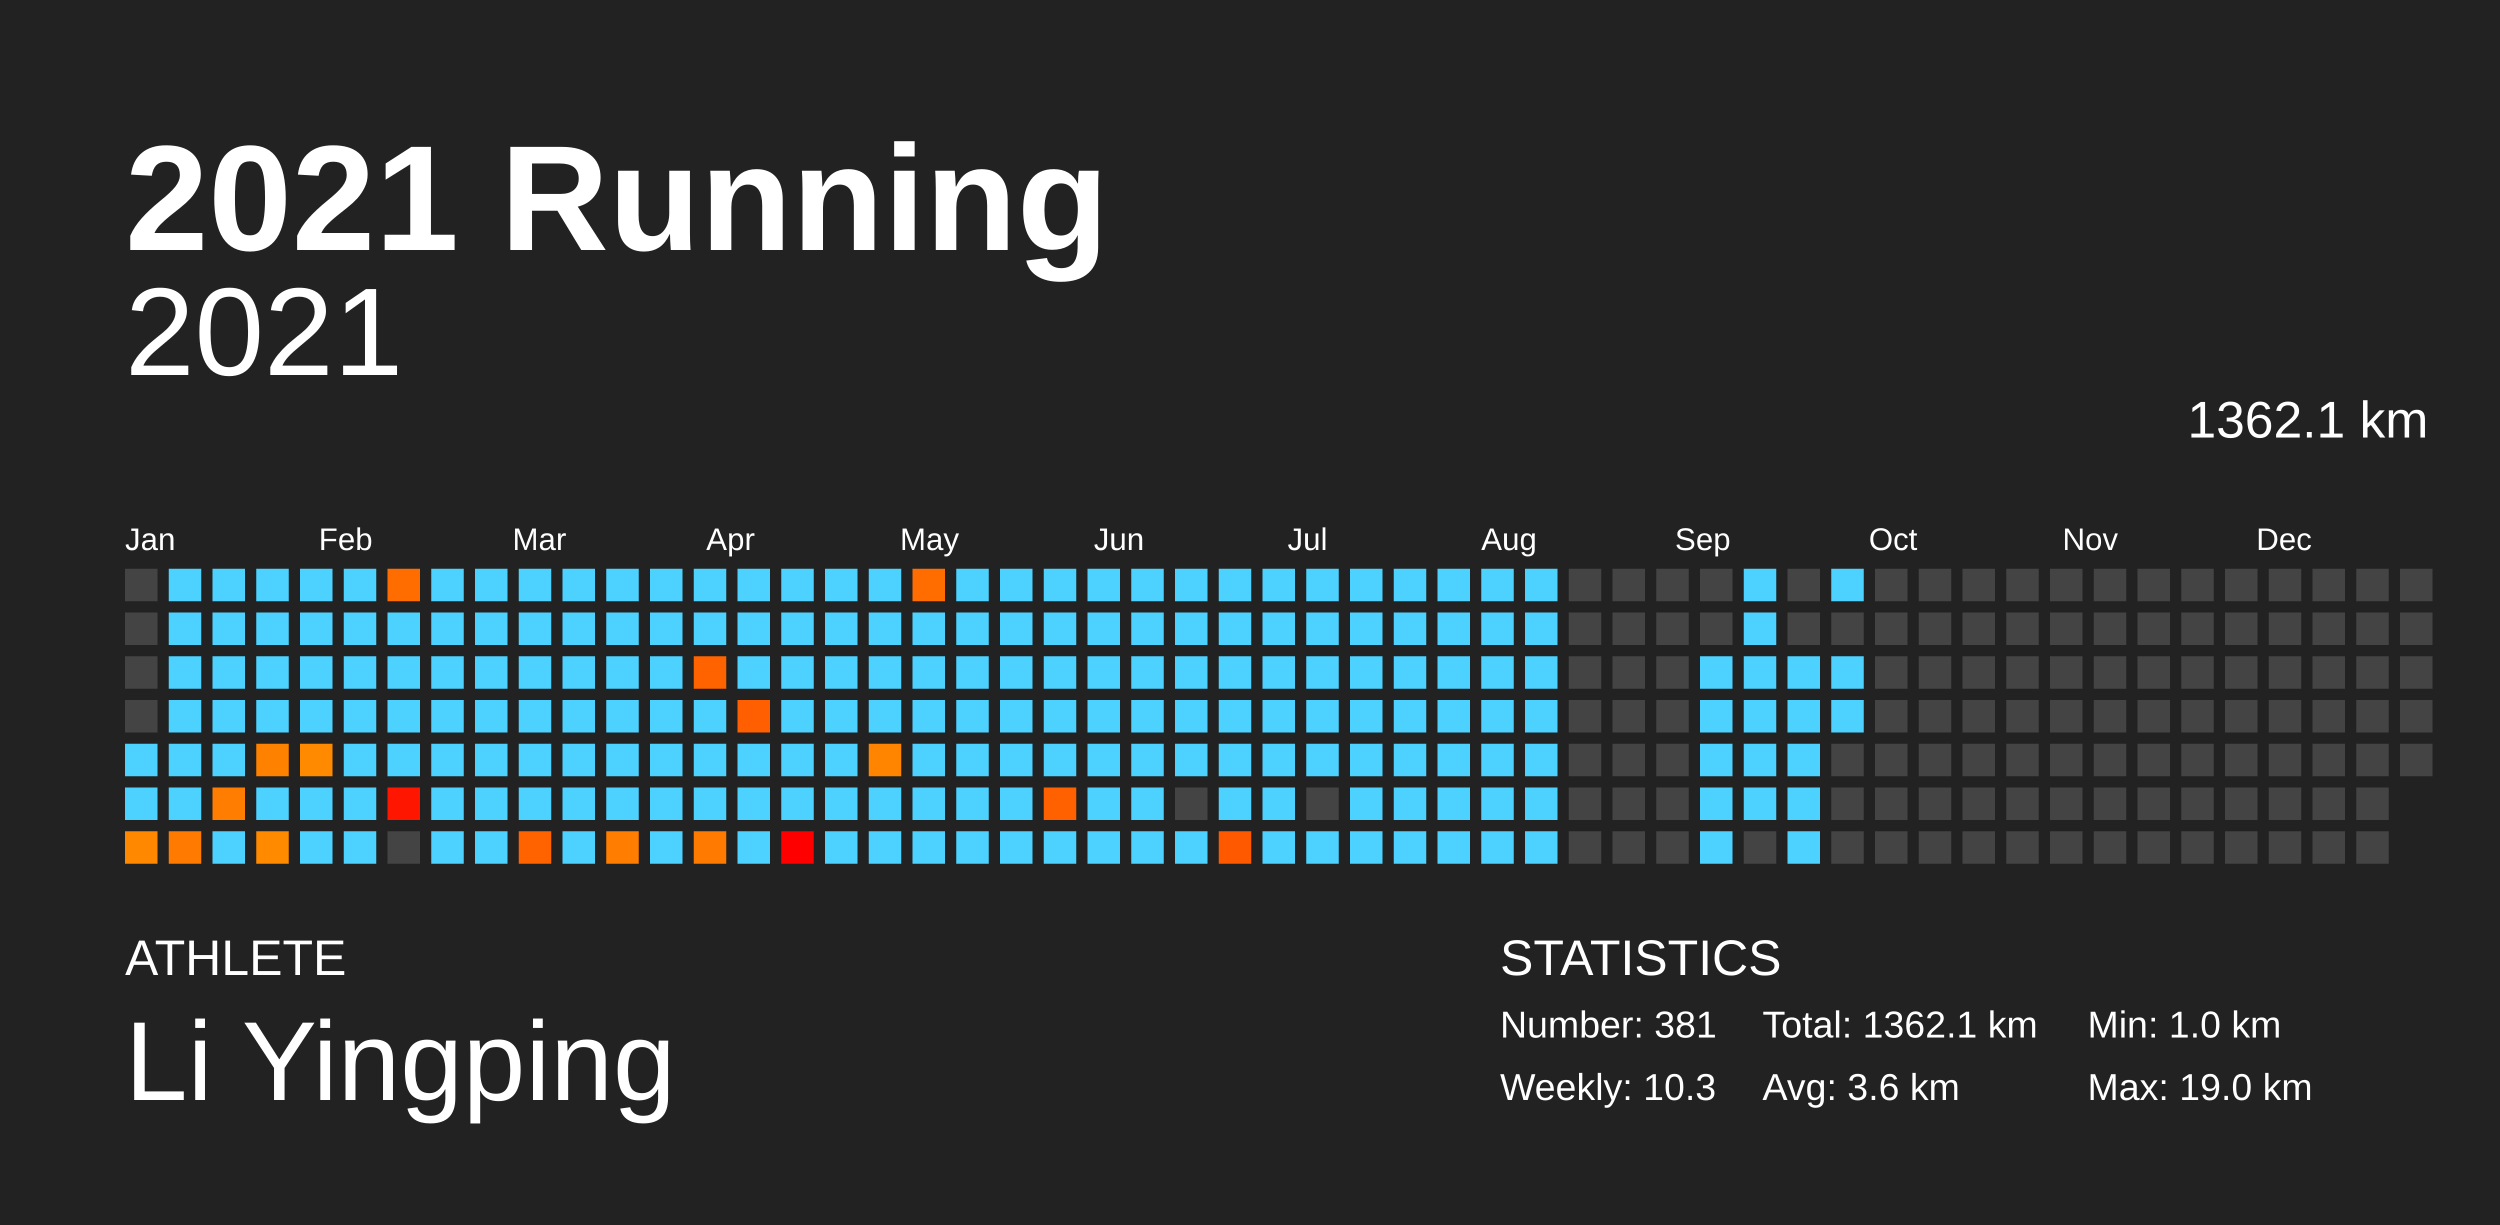
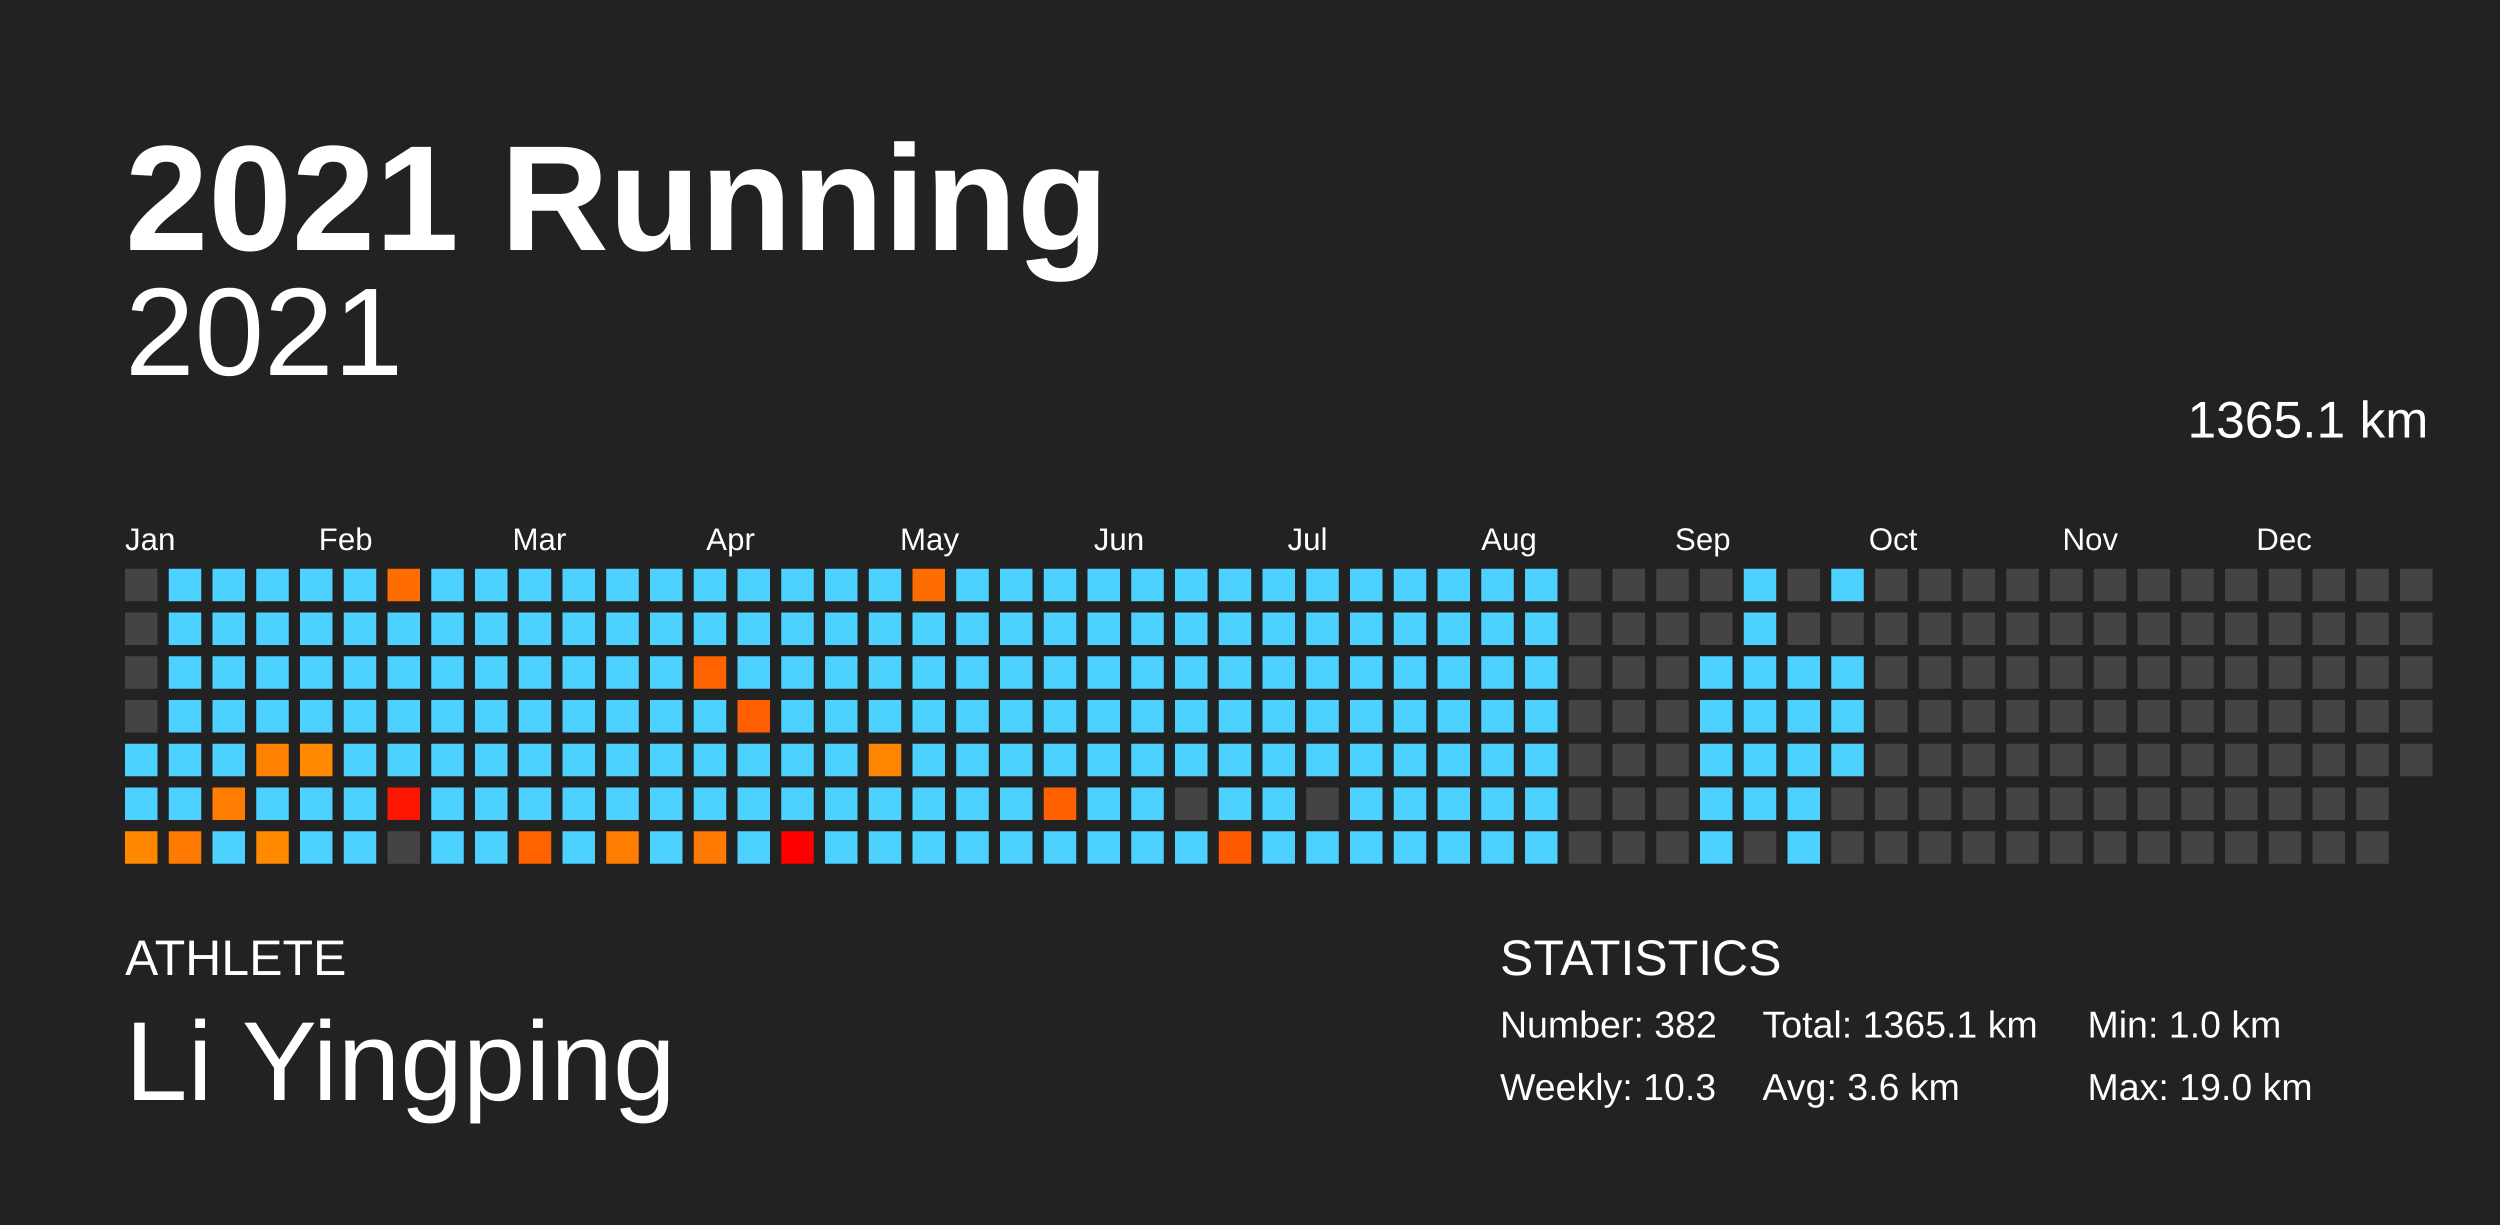
<svg xmlns="http://www.w3.org/2000/svg" baseProfile="full" height="98mm" version="1.1" viewBox="0,0,200,98" width="200mm">
  <defs />
  <rect fill="#222222" height="98" width="200" x="0" y="0" />
  <text fill="#FFFFFF" style="font-size:12px; font-family:Arial; font-weight:bold;" x="10" y="20">2021 Running</text>
  <text fill="#FFFFFF" style="font-size:4px; font-family:Arial" x="10" y="78">ATHLETE</text>
  <text fill="#FFFFFF" style="font-size:9px; font-family:Arial" x="10" y="88">Li Yingping</text>
  <text fill="#FFFFFF" style="font-size:4px; font-family:Arial" x="120" y="78">STATISTICS</text>
-   <text fill="#FFFFFF" style="font-size:3px; font-family:Arial" x="120" y="83">Number: 381</text>
+   <text fill="#FFFFFF" style="font-size:3px; font-family:Arial" x="120" y="83">Number: 382</text>
  <text fill="#FFFFFF" style="font-size:3px; font-family:Arial" x="120" y="88">Weekly: 10.3</text>
-   <text fill="#FFFFFF" style="font-size:3px; font-family:Arial" x="141" y="83">Total: 1362.1 km</text>
+   <text fill="#FFFFFF" style="font-size:3px; font-family:Arial" x="141" y="83">Total: 1365.1 km</text>
  <text fill="#FFFFFF" style="font-size:3px; font-family:Arial" x="141" y="88">Avg: 3.6 km</text>
  <text fill="#FFFFFF" style="font-size:3px; font-family:Arial" x="167" y="83">Min: 1.0 km</text>
  <text fill="#FFFFFF" style="font-size:3px; font-family:Arial" x="167" y="88">Max: 19.0 km</text>
  <text alignment-baseline="hanging" fill="#FFFFFF" style="font-size:10.0px; font-family:Arial;" x="10" y="30">2021</text>
-   <text alignment-baseline="hanging" fill="#FFFFFF" style="font-size:4.125px; font-family:Arial;" x="175" y="35">1362.1 km</text>
+   <text alignment-baseline="hanging" fill="#FFFFFF" style="font-size:4.125px; font-family:Arial;" x="175" y="35">1365.1 km</text>
  <text fill="#FFFFFF" style="font-size:2.5px; font-family:Arial" x="10.0" y="44">Jan</text>
  <text fill="#FFFFFF" style="font-size:2.5px; font-family:Arial" x="25.5" y="44">Feb</text>
  <text fill="#FFFFFF" style="font-size:2.5px; font-family:Arial" x="41.0" y="44">Mar</text>
  <text fill="#FFFFFF" style="font-size:2.5px; font-family:Arial" x="56.5" y="44">Apr</text>
  <text fill="#FFFFFF" style="font-size:2.5px; font-family:Arial" x="72.0" y="44">May</text>
  <text fill="#FFFFFF" style="font-size:2.5px; font-family:Arial" x="87.5" y="44">Jun</text>
  <text fill="#FFFFFF" style="font-size:2.5px; font-family:Arial" x="103.0" y="44">Jul</text>
  <text fill="#FFFFFF" style="font-size:2.5px; font-family:Arial" x="118.5" y="44">Aug</text>
  <text fill="#FFFFFF" style="font-size:2.5px; font-family:Arial" x="134.0" y="44">Sep</text>
  <text fill="#FFFFFF" style="font-size:2.5px; font-family:Arial" x="149.5" y="44">Oct</text>
  <text fill="#FFFFFF" style="font-size:2.5px; font-family:Arial" x="165.0" y="44">Nov</text>
  <text fill="#FFFFFF" style="font-size:2.5px; font-family:Arial" x="180.5" y="44">Dec</text>
  <rect fill="#444444" height="2.6" width="2.6" x="10.0" y="45.5" />
  <rect fill="#444444" height="2.6" width="2.6" x="10.0" y="49.0" />
  <rect fill="#444444" height="2.6" width="2.6" x="10.0" y="52.5" />
  <rect fill="#444444" height="2.6" width="2.6" x="10.0" y="56.0" />
  <rect fill="#4dd2ff" height="2.6" width="2.6" x="10.0" y="59.5" />
  <rect fill="#4dd2ff" height="2.6" width="2.6" x="10.0" y="63.0" />
  <rect fill="#ff8800" height="2.6" width="2.6" x="10.0" y="66.5" />
  <rect fill="#4dd2ff" height="2.6" width="2.6" x="13.5" y="45.5" />
  <rect fill="#4dd2ff" height="2.6" width="2.6" x="13.5" y="49.0" />
  <rect fill="#4dd2ff" height="2.6" width="2.6" x="13.5" y="52.5" />
  <rect fill="#4dd2ff" height="2.6" width="2.6" x="13.5" y="56.0" />
  <rect fill="#4dd2ff" height="2.6" width="2.6" x="13.5" y="59.5" />
  <rect fill="#4dd2ff" height="2.6" width="2.6" x="13.5" y="63.0" />
  <rect fill="#ff7a00" height="2.6" width="2.6" x="13.5" y="66.5" />
  <rect fill="#4dd2ff" height="2.6" width="2.6" x="17.0" y="45.5" />
  <rect fill="#4dd2ff" height="2.6" width="2.6" x="17.0" y="49.0" />
  <rect fill="#4dd2ff" height="2.6" width="2.6" x="17.0" y="52.5" />
  <rect fill="#4dd2ff" height="2.6" width="2.6" x="17.0" y="56.0" />
  <rect fill="#4dd2ff" height="2.6" width="2.6" x="17.0" y="59.5" />
  <rect fill="#ff7d00" height="2.6" width="2.6" x="17.0" y="63.0" />
  <rect fill="#4dd2ff" height="2.6" width="2.6" x="17.0" y="66.5" />
  <rect fill="#4dd2ff" height="2.6" width="2.6" x="20.5" y="45.5" />
  <rect fill="#4dd2ff" height="2.6" width="2.6" x="20.5" y="49.0" />
  <rect fill="#4dd2ff" height="2.6" width="2.6" x="20.5" y="52.5" />
  <rect fill="#4dd2ff" height="2.6" width="2.6" x="20.5" y="56.0" />
  <rect fill="#ff8100" height="2.6" width="2.6" x="20.5" y="59.5" />
  <rect fill="#4dd2ff" height="2.6" width="2.6" x="20.5" y="63.0" />
  <rect fill="#ff8a00" height="2.6" width="2.6" x="20.5" y="66.5" />
  <rect fill="#4dd2ff" height="2.6" width="2.6" x="24.0" y="45.5" />
  <rect fill="#4dd2ff" height="2.6" width="2.6" x="24.0" y="49.0" />
  <rect fill="#4dd2ff" height="2.6" width="2.6" x="24.0" y="52.5" />
  <rect fill="#4dd2ff" height="2.6" width="2.6" x="24.0" y="56.0" />
  <rect fill="#ff8a00" height="2.6" width="2.6" x="24.0" y="59.5" />
  <rect fill="#4dd2ff" height="2.6" width="2.6" x="24.0" y="63.0" />
  <rect fill="#4dd2ff" height="2.6" width="2.6" x="24.0" y="66.5" />
  <rect fill="#4dd2ff" height="2.6" width="2.6" x="27.5" y="45.5" />
  <rect fill="#4dd2ff" height="2.6" width="2.6" x="27.5" y="49.0" />
  <rect fill="#4dd2ff" height="2.6" width="2.6" x="27.5" y="52.5" />
  <rect fill="#4dd2ff" height="2.6" width="2.6" x="27.5" y="56.0" />
  <rect fill="#4dd2ff" height="2.6" width="2.6" x="27.5" y="59.5" />
  <rect fill="#4dd2ff" height="2.6" width="2.6" x="27.5" y="63.0" />
  <rect fill="#4dd2ff" height="2.6" width="2.6" x="27.5" y="66.5" />
  <rect fill="#ff6d00" height="2.6" width="2.6" x="31.0" y="45.5" />
  <rect fill="#4dd2ff" height="2.6" width="2.6" x="31.0" y="49.0" />
  <rect fill="#4dd2ff" height="2.6" width="2.6" x="31.0" y="52.5" />
  <rect fill="#4dd2ff" height="2.6" width="2.6" x="31.0" y="56.0" />
  <rect fill="#4dd2ff" height="2.6" width="2.6" x="31.0" y="59.5" />
  <rect fill="#ff1600" height="2.6" width="2.6" x="31.0" y="63.0" />
  <rect fill="#444444" height="2.6" width="2.6" x="31.0" y="66.5" />
  <rect fill="#4dd2ff" height="2.6" width="2.6" x="34.5" y="45.5" />
  <rect fill="#4dd2ff" height="2.6" width="2.6" x="34.5" y="49.0" />
  <rect fill="#4dd2ff" height="2.6" width="2.6" x="34.5" y="52.5" />
  <rect fill="#4dd2ff" height="2.6" width="2.6" x="34.5" y="56.0" />
  <rect fill="#4dd2ff" height="2.6" width="2.6" x="34.5" y="59.5" />
  <rect fill="#4dd2ff" height="2.6" width="2.6" x="34.5" y="63.0" />
  <rect fill="#4dd2ff" height="2.6" width="2.6" x="34.5" y="66.5" />
  <rect fill="#4dd2ff" height="2.6" width="2.6" x="38.0" y="45.5" />
  <rect fill="#4dd2ff" height="2.6" width="2.6" x="38.0" y="49.0" />
  <rect fill="#4dd2ff" height="2.6" width="2.6" x="38.0" y="52.5" />
  <rect fill="#4dd2ff" height="2.6" width="2.6" x="38.0" y="56.0" />
  <rect fill="#4dd2ff" height="2.6" width="2.6" x="38.0" y="59.5" />
  <rect fill="#4dd2ff" height="2.6" width="2.6" x="38.0" y="63.0" />
  <rect fill="#4dd2ff" height="2.6" width="2.6" x="38.0" y="66.5" />
  <rect fill="#4dd2ff" height="2.6" width="2.6" x="41.5" y="45.5" />
  <rect fill="#4dd2ff" height="2.6" width="2.6" x="41.5" y="49.0" />
  <rect fill="#4dd2ff" height="2.6" width="2.6" x="41.5" y="52.5" />
  <rect fill="#4dd2ff" height="2.6" width="2.6" x="41.5" y="56.0" />
  <rect fill="#4dd2ff" height="2.6" width="2.6" x="41.5" y="59.5" />
  <rect fill="#4dd2ff" height="2.6" width="2.6" x="41.5" y="63.0" />
  <rect fill="#ff6300" height="2.6" width="2.6" x="41.5" y="66.5" />
  <rect fill="#4dd2ff" height="2.6" width="2.6" x="45.0" y="45.5" />
  <rect fill="#4dd2ff" height="2.6" width="2.6" x="45.0" y="49.0" />
  <rect fill="#4dd2ff" height="2.6" width="2.6" x="45.0" y="52.5" />
  <rect fill="#4dd2ff" height="2.6" width="2.6" x="45.0" y="56.0" />
  <rect fill="#4dd2ff" height="2.6" width="2.6" x="45.0" y="59.5" />
  <rect fill="#4dd2ff" height="2.6" width="2.6" x="45.0" y="63.0" />
  <rect fill="#4dd2ff" height="2.6" width="2.6" x="45.0" y="66.5" />
  <rect fill="#4dd2ff" height="2.6" width="2.6" x="48.5" y="45.5" />
  <rect fill="#4dd2ff" height="2.6" width="2.6" x="48.5" y="49.0" />
  <rect fill="#4dd2ff" height="2.6" width="2.6" x="48.5" y="52.5" />
  <rect fill="#4dd2ff" height="2.6" width="2.6" x="48.5" y="56.0" />
  <rect fill="#4dd2ff" height="2.6" width="2.6" x="48.5" y="59.5" />
  <rect fill="#4dd2ff" height="2.6" width="2.6" x="48.5" y="63.0" />
  <rect fill="#ff7d00" height="2.6" width="2.6" x="48.5" y="66.5" />
  <rect fill="#4dd2ff" height="2.6" width="2.6" x="52.0" y="45.5" />
  <rect fill="#4dd2ff" height="2.6" width="2.6" x="52.0" y="49.0" />
  <rect fill="#4dd2ff" height="2.6" width="2.6" x="52.0" y="52.5" />
  <rect fill="#4dd2ff" height="2.6" width="2.6" x="52.0" y="56.0" />
  <rect fill="#4dd2ff" height="2.6" width="2.6" x="52.0" y="59.5" />
  <rect fill="#4dd2ff" height="2.6" width="2.6" x="52.0" y="63.0" />
  <rect fill="#4dd2ff" height="2.6" width="2.6" x="52.0" y="66.5" />
  <rect fill="#4dd2ff" height="2.6" width="2.6" x="55.5" y="45.5" />
  <rect fill="#4dd2ff" height="2.6" width="2.6" x="55.5" y="49.0" />
  <rect fill="#ff6300" height="2.6" width="2.6" x="55.5" y="52.5" />
  <rect fill="#4dd2ff" height="2.6" width="2.6" x="55.5" y="56.0" />
  <rect fill="#4dd2ff" height="2.6" width="2.6" x="55.5" y="59.5" />
  <rect fill="#4dd2ff" height="2.6" width="2.6" x="55.5" y="63.0" />
  <rect fill="#ff7a00" height="2.6" width="2.6" x="55.5" y="66.5" />
  <rect fill="#4dd2ff" height="2.6" width="2.6" x="59.0" y="45.5" />
  <rect fill="#4dd2ff" height="2.6" width="2.6" x="59.0" y="49.0" />
  <rect fill="#4dd2ff" height="2.6" width="2.6" x="59.0" y="52.5" />
  <rect fill="#ff5f00" height="2.6" width="2.6" x="59.0" y="56.0" />
  <rect fill="#4dd2ff" height="2.6" width="2.6" x="59.0" y="59.5" />
  <rect fill="#4dd2ff" height="2.6" width="2.6" x="59.0" y="63.0" />
  <rect fill="#4dd2ff" height="2.6" width="2.6" x="59.0" y="66.5" />
  <rect fill="#4dd2ff" height="2.6" width="2.6" x="62.5" y="45.5" />
  <rect fill="#4dd2ff" height="2.6" width="2.6" x="62.5" y="49.0" />
  <rect fill="#4dd2ff" height="2.6" width="2.6" x="62.5" y="52.5" />
  <rect fill="#4dd2ff" height="2.6" width="2.6" x="62.5" y="56.0" />
  <rect fill="#4dd2ff" height="2.6" width="2.6" x="62.5" y="59.5" />
  <rect fill="#4dd2ff" height="2.6" width="2.6" x="62.5" y="63.0" />
  <rect fill="red" height="2.6" width="2.6" x="62.5" y="66.5" />
  <rect fill="#4dd2ff" height="2.6" width="2.6" x="66.0" y="45.5" />
  <rect fill="#4dd2ff" height="2.6" width="2.6" x="66.0" y="49.0" />
  <rect fill="#4dd2ff" height="2.6" width="2.6" x="66.0" y="52.5" />
  <rect fill="#4dd2ff" height="2.6" width="2.6" x="66.0" y="56.0" />
  <rect fill="#4dd2ff" height="2.6" width="2.6" x="66.0" y="59.5" />
  <rect fill="#4dd2ff" height="2.6" width="2.6" x="66.0" y="63.0" />
  <rect fill="#4dd2ff" height="2.6" width="2.6" x="66.0" y="66.5" />
  <rect fill="#4dd2ff" height="2.6" width="2.6" x="69.5" y="45.5" />
  <rect fill="#4dd2ff" height="2.6" width="2.6" x="69.5" y="49.0" />
  <rect fill="#4dd2ff" height="2.6" width="2.6" x="69.5" y="52.5" />
  <rect fill="#4dd2ff" height="2.6" width="2.6" x="69.5" y="56.0" />
  <rect fill="#ff8500" height="2.6" width="2.6" x="69.5" y="59.5" />
  <rect fill="#4dd2ff" height="2.6" width="2.6" x="69.5" y="63.0" />
  <rect fill="#4dd2ff" height="2.6" width="2.6" x="69.5" y="66.5" />
  <rect fill="#ff6c00" height="2.6" width="2.6" x="73.0" y="45.5" />
  <rect fill="#4dd2ff" height="2.6" width="2.6" x="73.0" y="49.0" />
  <rect fill="#4dd2ff" height="2.6" width="2.6" x="73.0" y="52.5" />
  <rect fill="#4dd2ff" height="2.6" width="2.6" x="73.0" y="56.0" />
  <rect fill="#4dd2ff" height="2.6" width="2.6" x="73.0" y="59.5" />
  <rect fill="#4dd2ff" height="2.6" width="2.6" x="73.0" y="63.0" />
  <rect fill="#4dd2ff" height="2.6" width="2.6" x="73.0" y="66.5" />
  <rect fill="#4dd2ff" height="2.6" width="2.6" x="76.5" y="45.5" />
  <rect fill="#4dd2ff" height="2.6" width="2.6" x="76.5" y="49.0" />
  <rect fill="#4dd2ff" height="2.6" width="2.6" x="76.5" y="52.5" />
  <rect fill="#4dd2ff" height="2.6" width="2.6" x="76.5" y="56.0" />
  <rect fill="#4dd2ff" height="2.6" width="2.6" x="76.5" y="59.5" />
  <rect fill="#4dd2ff" height="2.6" width="2.6" x="76.5" y="63.0" />
  <rect fill="#4dd2ff" height="2.6" width="2.6" x="76.5" y="66.5" />
  <rect fill="#4dd2ff" height="2.6" width="2.6" x="80.0" y="45.5" />
  <rect fill="#4dd2ff" height="2.6" width="2.6" x="80.0" y="49.0" />
  <rect fill="#4dd2ff" height="2.6" width="2.6" x="80.0" y="52.5" />
  <rect fill="#4dd2ff" height="2.6" width="2.6" x="80.0" y="56.0" />
  <rect fill="#4dd2ff" height="2.6" width="2.6" x="80.0" y="59.5" />
  <rect fill="#4dd2ff" height="2.6" width="2.6" x="80.0" y="63.0" />
  <rect fill="#4dd2ff" height="2.6" width="2.6" x="80.0" y="66.5" />
  <rect fill="#4dd2ff" height="2.6" width="2.6" x="83.5" y="45.5" />
  <rect fill="#4dd2ff" height="2.6" width="2.6" x="83.5" y="49.0" />
  <rect fill="#4dd2ff" height="2.6" width="2.6" x="83.5" y="52.5" />
  <rect fill="#4dd2ff" height="2.6" width="2.6" x="83.5" y="56.0" />
  <rect fill="#4dd2ff" height="2.6" width="2.6" x="83.5" y="59.5" />
  <rect fill="#ff6100" height="2.6" width="2.6" x="83.5" y="63.0" />
  <rect fill="#4dd2ff" height="2.6" width="2.6" x="83.5" y="66.5" />
  <rect fill="#4dd2ff" height="2.6" width="2.6" x="87.0" y="45.5" />
  <rect fill="#4dd2ff" height="2.6" width="2.6" x="87.0" y="49.0" />
  <rect fill="#4dd2ff" height="2.6" width="2.6" x="87.0" y="52.5" />
  <rect fill="#4dd2ff" height="2.6" width="2.6" x="87.0" y="56.0" />
  <rect fill="#4dd2ff" height="2.6" width="2.6" x="87.0" y="59.5" />
  <rect fill="#4dd2ff" height="2.6" width="2.6" x="87.0" y="63.0" />
  <rect fill="#4dd2ff" height="2.6" width="2.6" x="87.0" y="66.5" />
  <rect fill="#4dd2ff" height="2.6" width="2.6" x="90.5" y="45.5" />
  <rect fill="#4dd2ff" height="2.6" width="2.6" x="90.5" y="49.0" />
  <rect fill="#4dd2ff" height="2.6" width="2.6" x="90.5" y="52.5" />
  <rect fill="#4dd2ff" height="2.6" width="2.6" x="90.5" y="56.0" />
  <rect fill="#4dd2ff" height="2.6" width="2.6" x="90.5" y="59.5" />
  <rect fill="#4dd2ff" height="2.6" width="2.6" x="90.5" y="63.0" />
  <rect fill="#4dd2ff" height="2.6" width="2.6" x="90.5" y="66.5" />
  <rect fill="#4dd2ff" height="2.6" width="2.6" x="94.0" y="45.5" />
  <rect fill="#4dd2ff" height="2.6" width="2.6" x="94.0" y="49.0" />
  <rect fill="#4dd2ff" height="2.6" width="2.6" x="94.0" y="52.5" />
  <rect fill="#4dd2ff" height="2.6" width="2.6" x="94.0" y="56.0" />
  <rect fill="#4dd2ff" height="2.6" width="2.6" x="94.0" y="59.5" />
  <rect fill="#444444" height="2.6" width="2.6" x="94.0" y="63.0" />
  <rect fill="#4dd2ff" height="2.6" width="2.6" x="94.0" y="66.5" />
  <rect fill="#4dd2ff" height="2.6" width="2.6" x="97.5" y="45.5" />
  <rect fill="#4dd2ff" height="2.6" width="2.6" x="97.5" y="49.0" />
  <rect fill="#4dd2ff" height="2.6" width="2.6" x="97.5" y="52.5" />
  <rect fill="#4dd2ff" height="2.6" width="2.6" x="97.5" y="56.0" />
  <rect fill="#4dd2ff" height="2.6" width="2.6" x="97.5" y="59.5" />
  <rect fill="#4dd2ff" height="2.6" width="2.6" x="97.5" y="63.0" />
  <rect fill="#ff5900" height="2.6" width="2.6" x="97.5" y="66.5" />
  <rect fill="#4dd2ff" height="2.6" width="2.6" x="101.0" y="45.5" />
  <rect fill="#4dd2ff" height="2.6" width="2.6" x="101.0" y="49.0" />
  <rect fill="#4dd2ff" height="2.6" width="2.6" x="101.0" y="52.5" />
  <rect fill="#4dd2ff" height="2.6" width="2.6" x="101.0" y="56.0" />
  <rect fill="#4dd2ff" height="2.6" width="2.6" x="101.0" y="59.5" />
  <rect fill="#4dd2ff" height="2.6" width="2.6" x="101.0" y="63.0" />
  <rect fill="#4dd2ff" height="2.6" width="2.6" x="101.0" y="66.5" />
  <rect fill="#4dd2ff" height="2.6" width="2.6" x="104.5" y="45.5" />
  <rect fill="#4dd2ff" height="2.6" width="2.6" x="104.5" y="49.0" />
  <rect fill="#4dd2ff" height="2.6" width="2.6" x="104.5" y="52.5" />
  <rect fill="#4dd2ff" height="2.6" width="2.6" x="104.5" y="56.0" />
  <rect fill="#4dd2ff" height="2.6" width="2.6" x="104.5" y="59.5" />
  <rect fill="#444444" height="2.6" width="2.6" x="104.5" y="63.0" />
  <rect fill="#4dd2ff" height="2.6" width="2.6" x="104.5" y="66.5" />
  <rect fill="#4dd2ff" height="2.6" width="2.6" x="108.0" y="45.5" />
  <rect fill="#4dd2ff" height="2.6" width="2.6" x="108.0" y="49.0" />
  <rect fill="#4dd2ff" height="2.6" width="2.6" x="108.0" y="52.5" />
  <rect fill="#4dd2ff" height="2.6" width="2.6" x="108.0" y="56.0" />
  <rect fill="#4dd2ff" height="2.6" width="2.6" x="108.0" y="59.5" />
  <rect fill="#4dd2ff" height="2.6" width="2.6" x="108.0" y="63.0" />
  <rect fill="#4dd2ff" height="2.6" width="2.6" x="108.0" y="66.5" />
  <rect fill="#4dd2ff" height="2.6" width="2.6" x="111.5" y="45.5" />
  <rect fill="#4dd2ff" height="2.6" width="2.6" x="111.5" y="49.0" />
  <rect fill="#4dd2ff" height="2.6" width="2.6" x="111.5" y="52.5" />
  <rect fill="#4dd2ff" height="2.6" width="2.6" x="111.5" y="56.0" />
  <rect fill="#4dd2ff" height="2.6" width="2.6" x="111.5" y="59.5" />
  <rect fill="#4dd2ff" height="2.6" width="2.6" x="111.5" y="63.0" />
  <rect fill="#4dd2ff" height="2.6" width="2.6" x="111.5" y="66.5" />
  <rect fill="#4dd2ff" height="2.6" width="2.6" x="115.0" y="45.5" />
  <rect fill="#4dd2ff" height="2.6" width="2.6" x="115.0" y="49.0" />
  <rect fill="#4dd2ff" height="2.6" width="2.6" x="115.0" y="52.5" />
  <rect fill="#4dd2ff" height="2.6" width="2.6" x="115.0" y="56.0" />
  <rect fill="#4dd2ff" height="2.6" width="2.6" x="115.0" y="59.5" />
  <rect fill="#4dd2ff" height="2.6" width="2.6" x="115.0" y="63.0" />
  <rect fill="#4dd2ff" height="2.6" width="2.6" x="115.0" y="66.5" />
  <rect fill="#4dd2ff" height="2.6" width="2.6" x="118.5" y="45.5" />
  <rect fill="#4dd2ff" height="2.6" width="2.6" x="118.5" y="49.0" />
  <rect fill="#4dd2ff" height="2.6" width="2.6" x="118.5" y="52.5" />
  <rect fill="#4dd2ff" height="2.6" width="2.6" x="118.5" y="56.0" />
  <rect fill="#4dd2ff" height="2.6" width="2.6" x="118.5" y="59.5" />
  <rect fill="#4dd2ff" height="2.6" width="2.6" x="118.5" y="63.0" />
  <rect fill="#4dd2ff" height="2.6" width="2.6" x="118.5" y="66.5" />
  <rect fill="#4dd2ff" height="2.6" width="2.6" x="122.0" y="45.5" />
  <rect fill="#4dd2ff" height="2.6" width="2.6" x="122.0" y="49.0" />
  <rect fill="#4dd2ff" height="2.6" width="2.6" x="122.0" y="52.5" />
  <rect fill="#4dd2ff" height="2.6" width="2.6" x="122.0" y="56.0" />
  <rect fill="#4dd2ff" height="2.6" width="2.6" x="122.0" y="59.5" />
  <rect fill="#4dd2ff" height="2.6" width="2.6" x="122.0" y="63.0" />
  <rect fill="#4dd2ff" height="2.6" width="2.6" x="122.0" y="66.5" />
  <rect fill="#444444" height="2.6" width="2.6" x="125.5" y="45.5" />
  <rect fill="#444444" height="2.6" width="2.6" x="125.5" y="49.0" />
  <rect fill="#444444" height="2.6" width="2.6" x="125.5" y="52.5" />
  <rect fill="#444444" height="2.6" width="2.6" x="125.5" y="56.0" />
  <rect fill="#444444" height="2.6" width="2.6" x="125.5" y="59.5" />
  <rect fill="#444444" height="2.6" width="2.6" x="125.5" y="63.0" />
  <rect fill="#444444" height="2.6" width="2.6" x="125.5" y="66.5" />
  <rect fill="#444444" height="2.6" width="2.6" x="129.0" y="45.5" />
  <rect fill="#444444" height="2.6" width="2.6" x="129.0" y="49.0" />
  <rect fill="#444444" height="2.6" width="2.6" x="129.0" y="52.5" />
  <rect fill="#444444" height="2.6" width="2.6" x="129.0" y="56.0" />
  <rect fill="#444444" height="2.6" width="2.6" x="129.0" y="59.5" />
  <rect fill="#444444" height="2.6" width="2.6" x="129.0" y="63.0" />
  <rect fill="#444444" height="2.6" width="2.6" x="129.0" y="66.5" />
  <rect fill="#444444" height="2.6" width="2.6" x="132.5" y="45.5" />
  <rect fill="#444444" height="2.6" width="2.6" x="132.5" y="49.0" />
  <rect fill="#444444" height="2.6" width="2.6" x="132.5" y="52.5" />
  <rect fill="#444444" height="2.6" width="2.6" x="132.5" y="56.0" />
  <rect fill="#444444" height="2.6" width="2.6" x="132.5" y="59.5" />
  <rect fill="#444444" height="2.6" width="2.6" x="132.5" y="63.0" />
  <rect fill="#444444" height="2.6" width="2.6" x="132.5" y="66.5" />
  <rect fill="#444444" height="2.6" width="2.6" x="136.0" y="45.5" />
  <rect fill="#444444" height="2.6" width="2.6" x="136.0" y="49.0" />
  <rect fill="#4dd2ff" height="2.6" width="2.6" x="136.0" y="52.5" />
  <rect fill="#4dd2ff" height="2.6" width="2.6" x="136.0" y="56.0" />
  <rect fill="#4dd2ff" height="2.6" width="2.6" x="136.0" y="59.5" />
  <rect fill="#4dd2ff" height="2.6" width="2.6" x="136.0" y="63.0" />
  <rect fill="#4dd2ff" height="2.6" width="2.6" x="136.0" y="66.5" />
  <rect fill="#4dd2ff" height="2.6" width="2.6" x="139.5" y="45.5" />
  <rect fill="#4dd2ff" height="2.6" width="2.6" x="139.5" y="49.0" />
  <rect fill="#4dd2ff" height="2.6" width="2.6" x="139.5" y="52.5" />
  <rect fill="#4dd2ff" height="2.6" width="2.6" x="139.5" y="56.0" />
  <rect fill="#4dd2ff" height="2.6" width="2.6" x="139.5" y="59.5" />
  <rect fill="#4dd2ff" height="2.6" width="2.6" x="139.5" y="63.0" />
  <rect fill="#444444" height="2.6" width="2.6" x="139.5" y="66.5" />
  <rect fill="#444444" height="2.6" width="2.6" x="143.0" y="45.5" />
  <rect fill="#444444" height="2.6" width="2.6" x="143.0" y="49.0" />
  <rect fill="#4dd2ff" height="2.6" width="2.6" x="143.0" y="52.5" />
  <rect fill="#4dd2ff" height="2.6" width="2.6" x="143.0" y="56.0" />
  <rect fill="#4dd2ff" height="2.6" width="2.6" x="143.0" y="59.5" />
  <rect fill="#4dd2ff" height="2.6" width="2.6" x="143.0" y="63.0" />
  <rect fill="#4dd2ff" height="2.6" width="2.6" x="143.0" y="66.5" />
  <rect fill="#4dd2ff" height="2.6" width="2.6" x="146.5" y="45.5" />
  <rect fill="#444444" height="2.6" width="2.6" x="146.5" y="49.0" />
  <rect fill="#4dd2ff" height="2.6" width="2.6" x="146.5" y="52.5" />
  <rect fill="#4dd2ff" height="2.6" width="2.6" x="146.5" y="56.0" />
-   <rect fill="#444444" height="2.6" width="2.6" x="146.5" y="59.5" />
+   <rect fill="#4dd2ff" height="2.6" width="2.6" x="146.5" y="59.5" />
  <rect fill="#444444" height="2.6" width="2.6" x="146.5" y="63.0" />
  <rect fill="#444444" height="2.6" width="2.6" x="146.5" y="66.5" />
  <rect fill="#444444" height="2.6" width="2.6" x="150.0" y="45.5" />
  <rect fill="#444444" height="2.6" width="2.6" x="150.0" y="49.0" />
  <rect fill="#444444" height="2.6" width="2.6" x="150.0" y="52.5" />
  <rect fill="#444444" height="2.6" width="2.6" x="150.0" y="56.0" />
  <rect fill="#444444" height="2.6" width="2.6" x="150.0" y="59.5" />
  <rect fill="#444444" height="2.6" width="2.6" x="150.0" y="63.0" />
  <rect fill="#444444" height="2.6" width="2.6" x="150.0" y="66.5" />
  <rect fill="#444444" height="2.6" width="2.6" x="153.5" y="45.5" />
  <rect fill="#444444" height="2.6" width="2.6" x="153.5" y="49.0" />
  <rect fill="#444444" height="2.6" width="2.6" x="153.5" y="52.5" />
  <rect fill="#444444" height="2.6" width="2.6" x="153.5" y="56.0" />
  <rect fill="#444444" height="2.6" width="2.6" x="153.5" y="59.5" />
  <rect fill="#444444" height="2.6" width="2.6" x="153.5" y="63.0" />
  <rect fill="#444444" height="2.6" width="2.6" x="153.5" y="66.5" />
  <rect fill="#444444" height="2.6" width="2.6" x="157.0" y="45.5" />
  <rect fill="#444444" height="2.6" width="2.6" x="157.0" y="49.0" />
  <rect fill="#444444" height="2.6" width="2.6" x="157.0" y="52.5" />
  <rect fill="#444444" height="2.6" width="2.6" x="157.0" y="56.0" />
  <rect fill="#444444" height="2.6" width="2.6" x="157.0" y="59.5" />
  <rect fill="#444444" height="2.6" width="2.6" x="157.0" y="63.0" />
  <rect fill="#444444" height="2.6" width="2.6" x="157.0" y="66.5" />
  <rect fill="#444444" height="2.6" width="2.6" x="160.5" y="45.5" />
  <rect fill="#444444" height="2.6" width="2.6" x="160.5" y="49.0" />
  <rect fill="#444444" height="2.6" width="2.6" x="160.5" y="52.5" />
  <rect fill="#444444" height="2.6" width="2.6" x="160.5" y="56.0" />
  <rect fill="#444444" height="2.6" width="2.6" x="160.5" y="59.5" />
  <rect fill="#444444" height="2.6" width="2.6" x="160.5" y="63.0" />
  <rect fill="#444444" height="2.6" width="2.6" x="160.5" y="66.5" />
  <rect fill="#444444" height="2.6" width="2.6" x="164.0" y="45.5" />
  <rect fill="#444444" height="2.6" width="2.6" x="164.0" y="49.0" />
  <rect fill="#444444" height="2.6" width="2.6" x="164.0" y="52.5" />
  <rect fill="#444444" height="2.6" width="2.6" x="164.0" y="56.0" />
  <rect fill="#444444" height="2.6" width="2.6" x="164.0" y="59.5" />
  <rect fill="#444444" height="2.6" width="2.6" x="164.0" y="63.0" />
  <rect fill="#444444" height="2.6" width="2.6" x="164.0" y="66.5" />
  <rect fill="#444444" height="2.6" width="2.6" x="167.5" y="45.5" />
  <rect fill="#444444" height="2.6" width="2.6" x="167.5" y="49.0" />
  <rect fill="#444444" height="2.6" width="2.6" x="167.5" y="52.5" />
  <rect fill="#444444" height="2.6" width="2.6" x="167.5" y="56.0" />
  <rect fill="#444444" height="2.6" width="2.6" x="167.5" y="59.5" />
  <rect fill="#444444" height="2.6" width="2.6" x="167.5" y="63.0" />
  <rect fill="#444444" height="2.6" width="2.6" x="167.5" y="66.5" />
  <rect fill="#444444" height="2.6" width="2.6" x="171.0" y="45.5" />
  <rect fill="#444444" height="2.6" width="2.6" x="171.0" y="49.0" />
  <rect fill="#444444" height="2.6" width="2.6" x="171.0" y="52.5" />
  <rect fill="#444444" height="2.6" width="2.6" x="171.0" y="56.0" />
  <rect fill="#444444" height="2.6" width="2.6" x="171.0" y="59.5" />
  <rect fill="#444444" height="2.6" width="2.6" x="171.0" y="63.0" />
  <rect fill="#444444" height="2.6" width="2.6" x="171.0" y="66.5" />
  <rect fill="#444444" height="2.6" width="2.6" x="174.5" y="45.5" />
  <rect fill="#444444" height="2.6" width="2.6" x="174.5" y="49.0" />
  <rect fill="#444444" height="2.6" width="2.6" x="174.5" y="52.5" />
  <rect fill="#444444" height="2.6" width="2.6" x="174.5" y="56.0" />
  <rect fill="#444444" height="2.6" width="2.6" x="174.5" y="59.5" />
  <rect fill="#444444" height="2.6" width="2.6" x="174.5" y="63.0" />
  <rect fill="#444444" height="2.6" width="2.6" x="174.5" y="66.5" />
  <rect fill="#444444" height="2.6" width="2.6" x="178.0" y="45.5" />
  <rect fill="#444444" height="2.6" width="2.6" x="178.0" y="49.0" />
  <rect fill="#444444" height="2.6" width="2.6" x="178.0" y="52.5" />
  <rect fill="#444444" height="2.6" width="2.6" x="178.0" y="56.0" />
  <rect fill="#444444" height="2.6" width="2.6" x="178.0" y="59.5" />
  <rect fill="#444444" height="2.6" width="2.6" x="178.0" y="63.0" />
  <rect fill="#444444" height="2.6" width="2.6" x="178.0" y="66.5" />
  <rect fill="#444444" height="2.6" width="2.6" x="181.5" y="45.5" />
  <rect fill="#444444" height="2.6" width="2.6" x="181.5" y="49.0" />
  <rect fill="#444444" height="2.6" width="2.6" x="181.5" y="52.5" />
  <rect fill="#444444" height="2.6" width="2.6" x="181.5" y="56.0" />
  <rect fill="#444444" height="2.6" width="2.6" x="181.5" y="59.5" />
  <rect fill="#444444" height="2.6" width="2.6" x="181.5" y="63.0" />
  <rect fill="#444444" height="2.6" width="2.6" x="181.5" y="66.5" />
  <rect fill="#444444" height="2.6" width="2.6" x="185.0" y="45.5" />
  <rect fill="#444444" height="2.6" width="2.6" x="185.0" y="49.0" />
  <rect fill="#444444" height="2.6" width="2.6" x="185.0" y="52.5" />
  <rect fill="#444444" height="2.6" width="2.6" x="185.0" y="56.0" />
  <rect fill="#444444" height="2.6" width="2.6" x="185.0" y="59.5" />
  <rect fill="#444444" height="2.6" width="2.6" x="185.0" y="63.0" />
  <rect fill="#444444" height="2.6" width="2.6" x="185.0" y="66.5" />
  <rect fill="#444444" height="2.6" width="2.6" x="188.5" y="45.5" />
  <rect fill="#444444" height="2.6" width="2.6" x="188.5" y="49.0" />
  <rect fill="#444444" height="2.6" width="2.6" x="188.5" y="52.5" />
  <rect fill="#444444" height="2.6" width="2.6" x="188.5" y="56.0" />
  <rect fill="#444444" height="2.6" width="2.6" x="188.5" y="59.5" />
  <rect fill="#444444" height="2.6" width="2.6" x="188.5" y="63.0" />
  <rect fill="#444444" height="2.6" width="2.6" x="188.5" y="66.5" />
  <rect fill="#444444" height="2.6" width="2.6" x="192.0" y="45.5" />
  <rect fill="#444444" height="2.6" width="2.6" x="192.0" y="49.0" />
  <rect fill="#444444" height="2.6" width="2.6" x="192.0" y="52.5" />
  <rect fill="#444444" height="2.6" width="2.6" x="192.0" y="56.0" />
  <rect fill="#444444" height="2.6" width="2.6" x="192.0" y="59.5" />
</svg>
